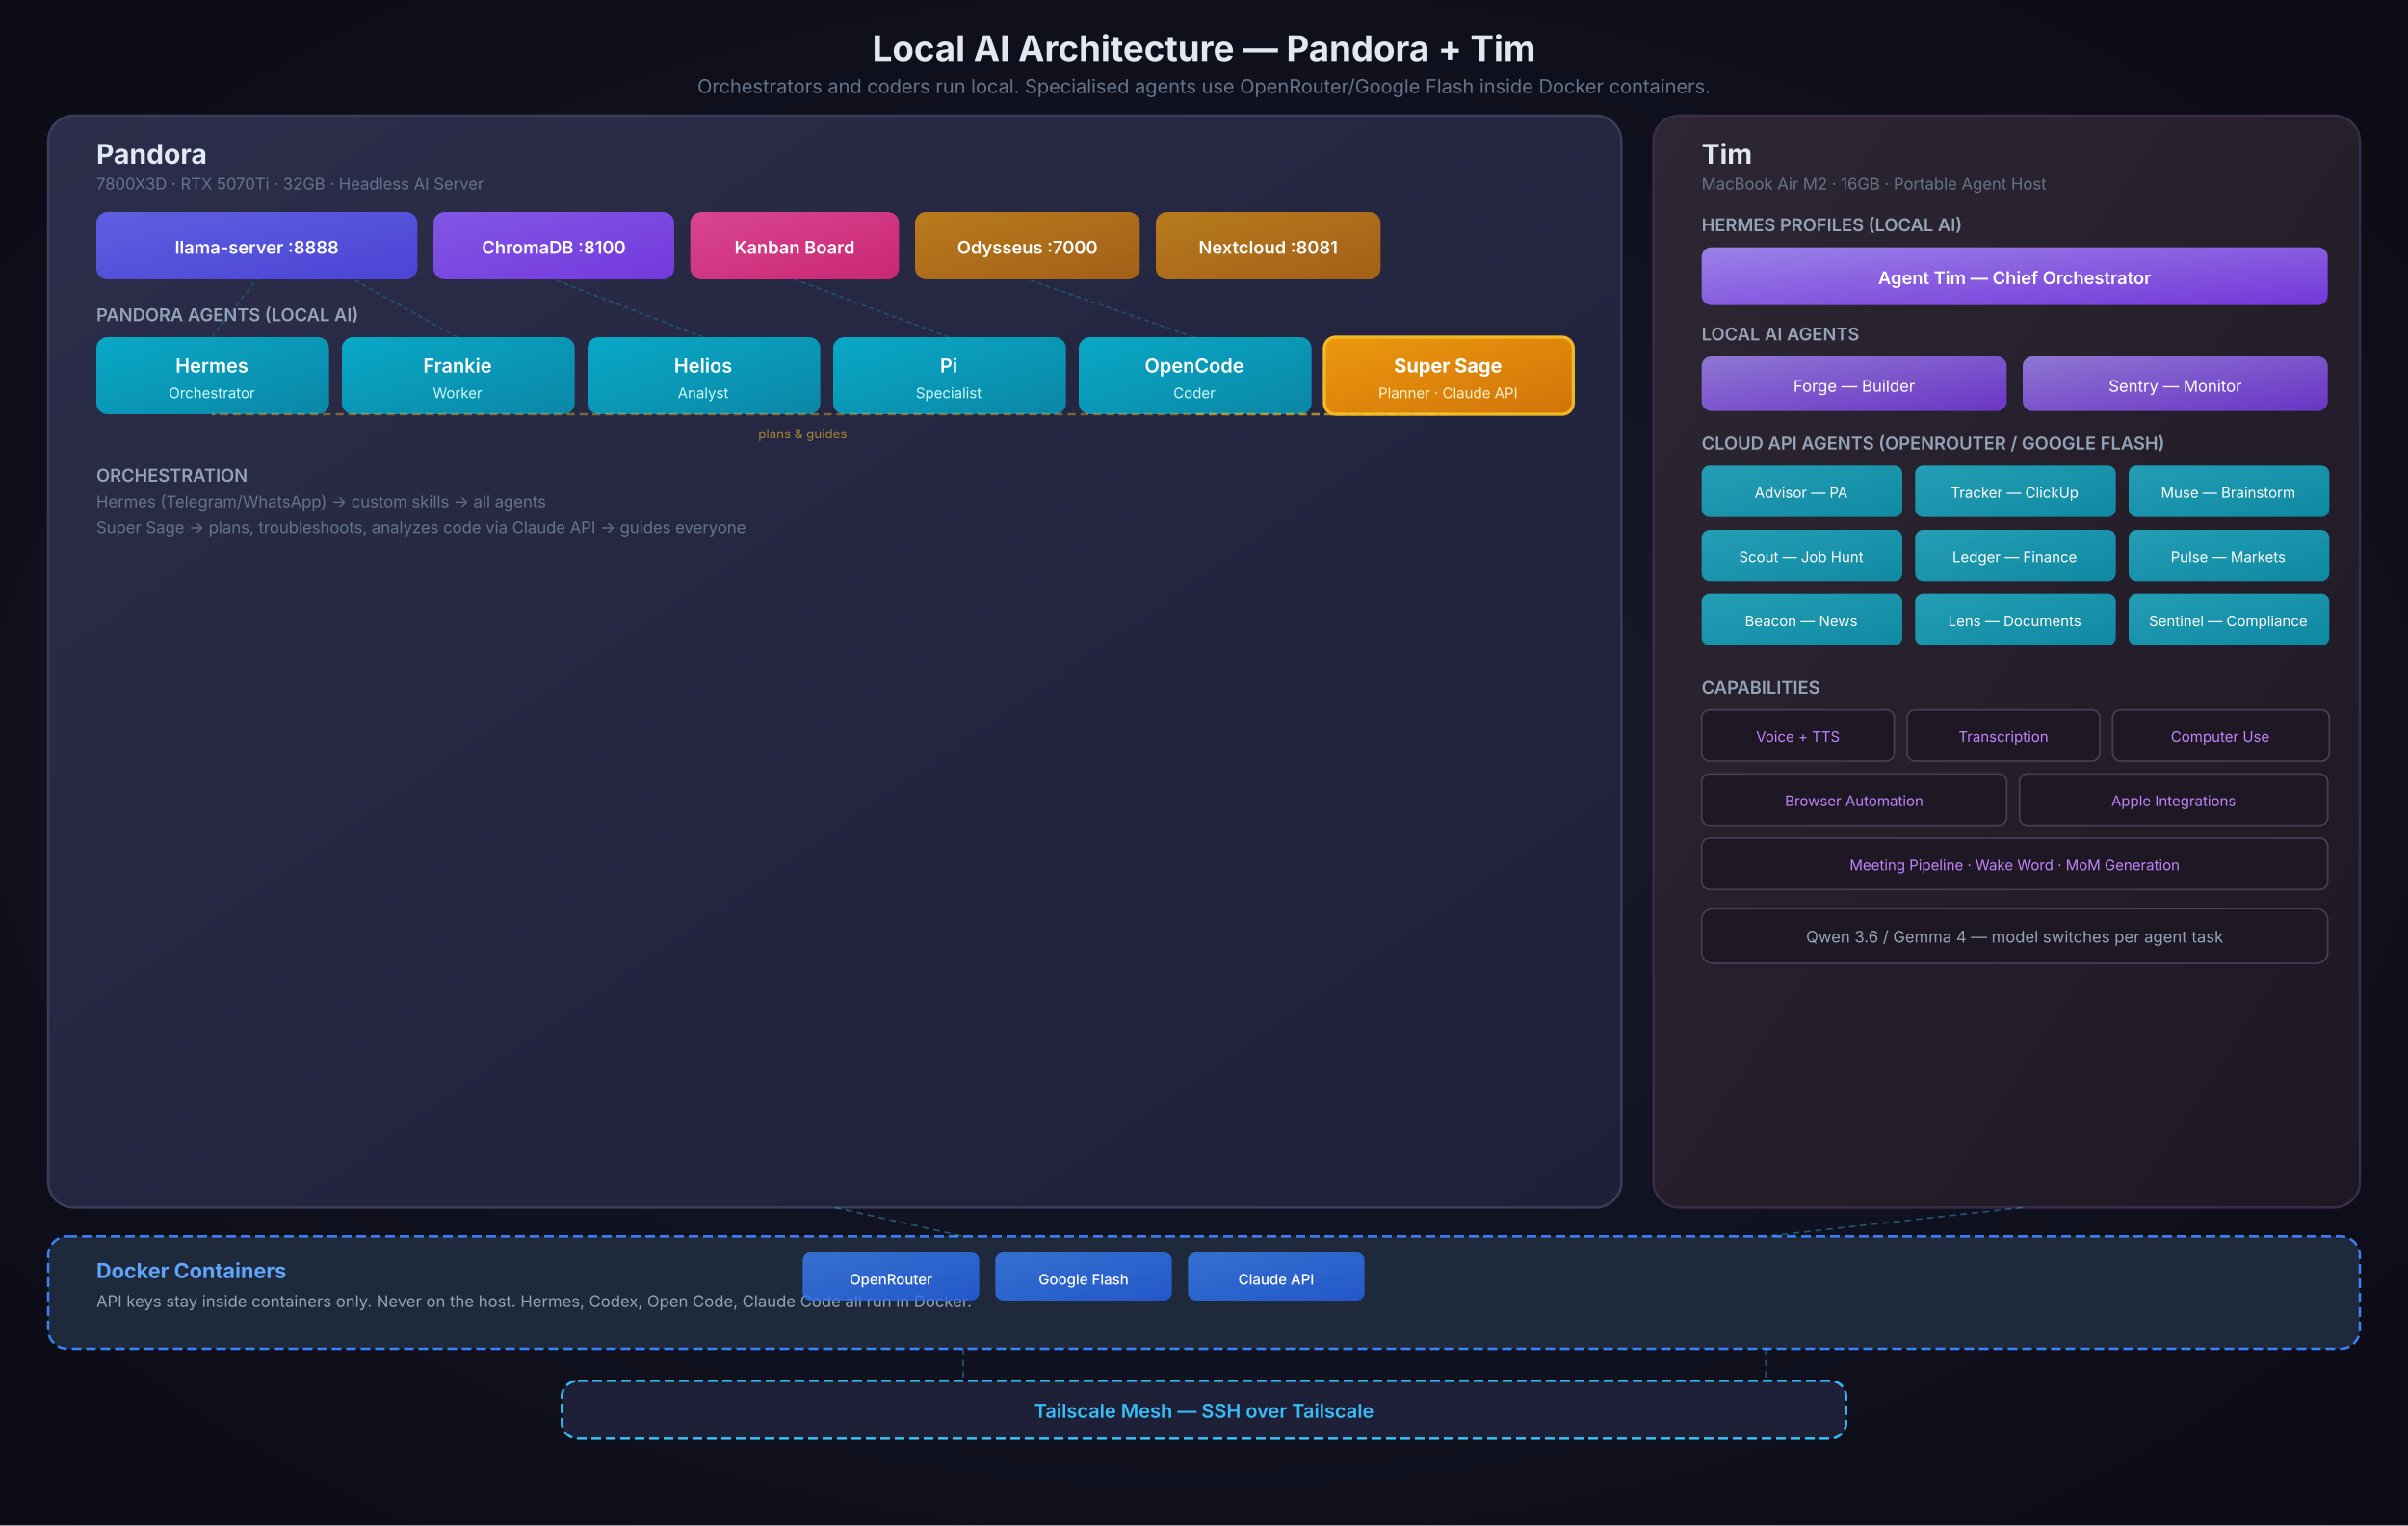
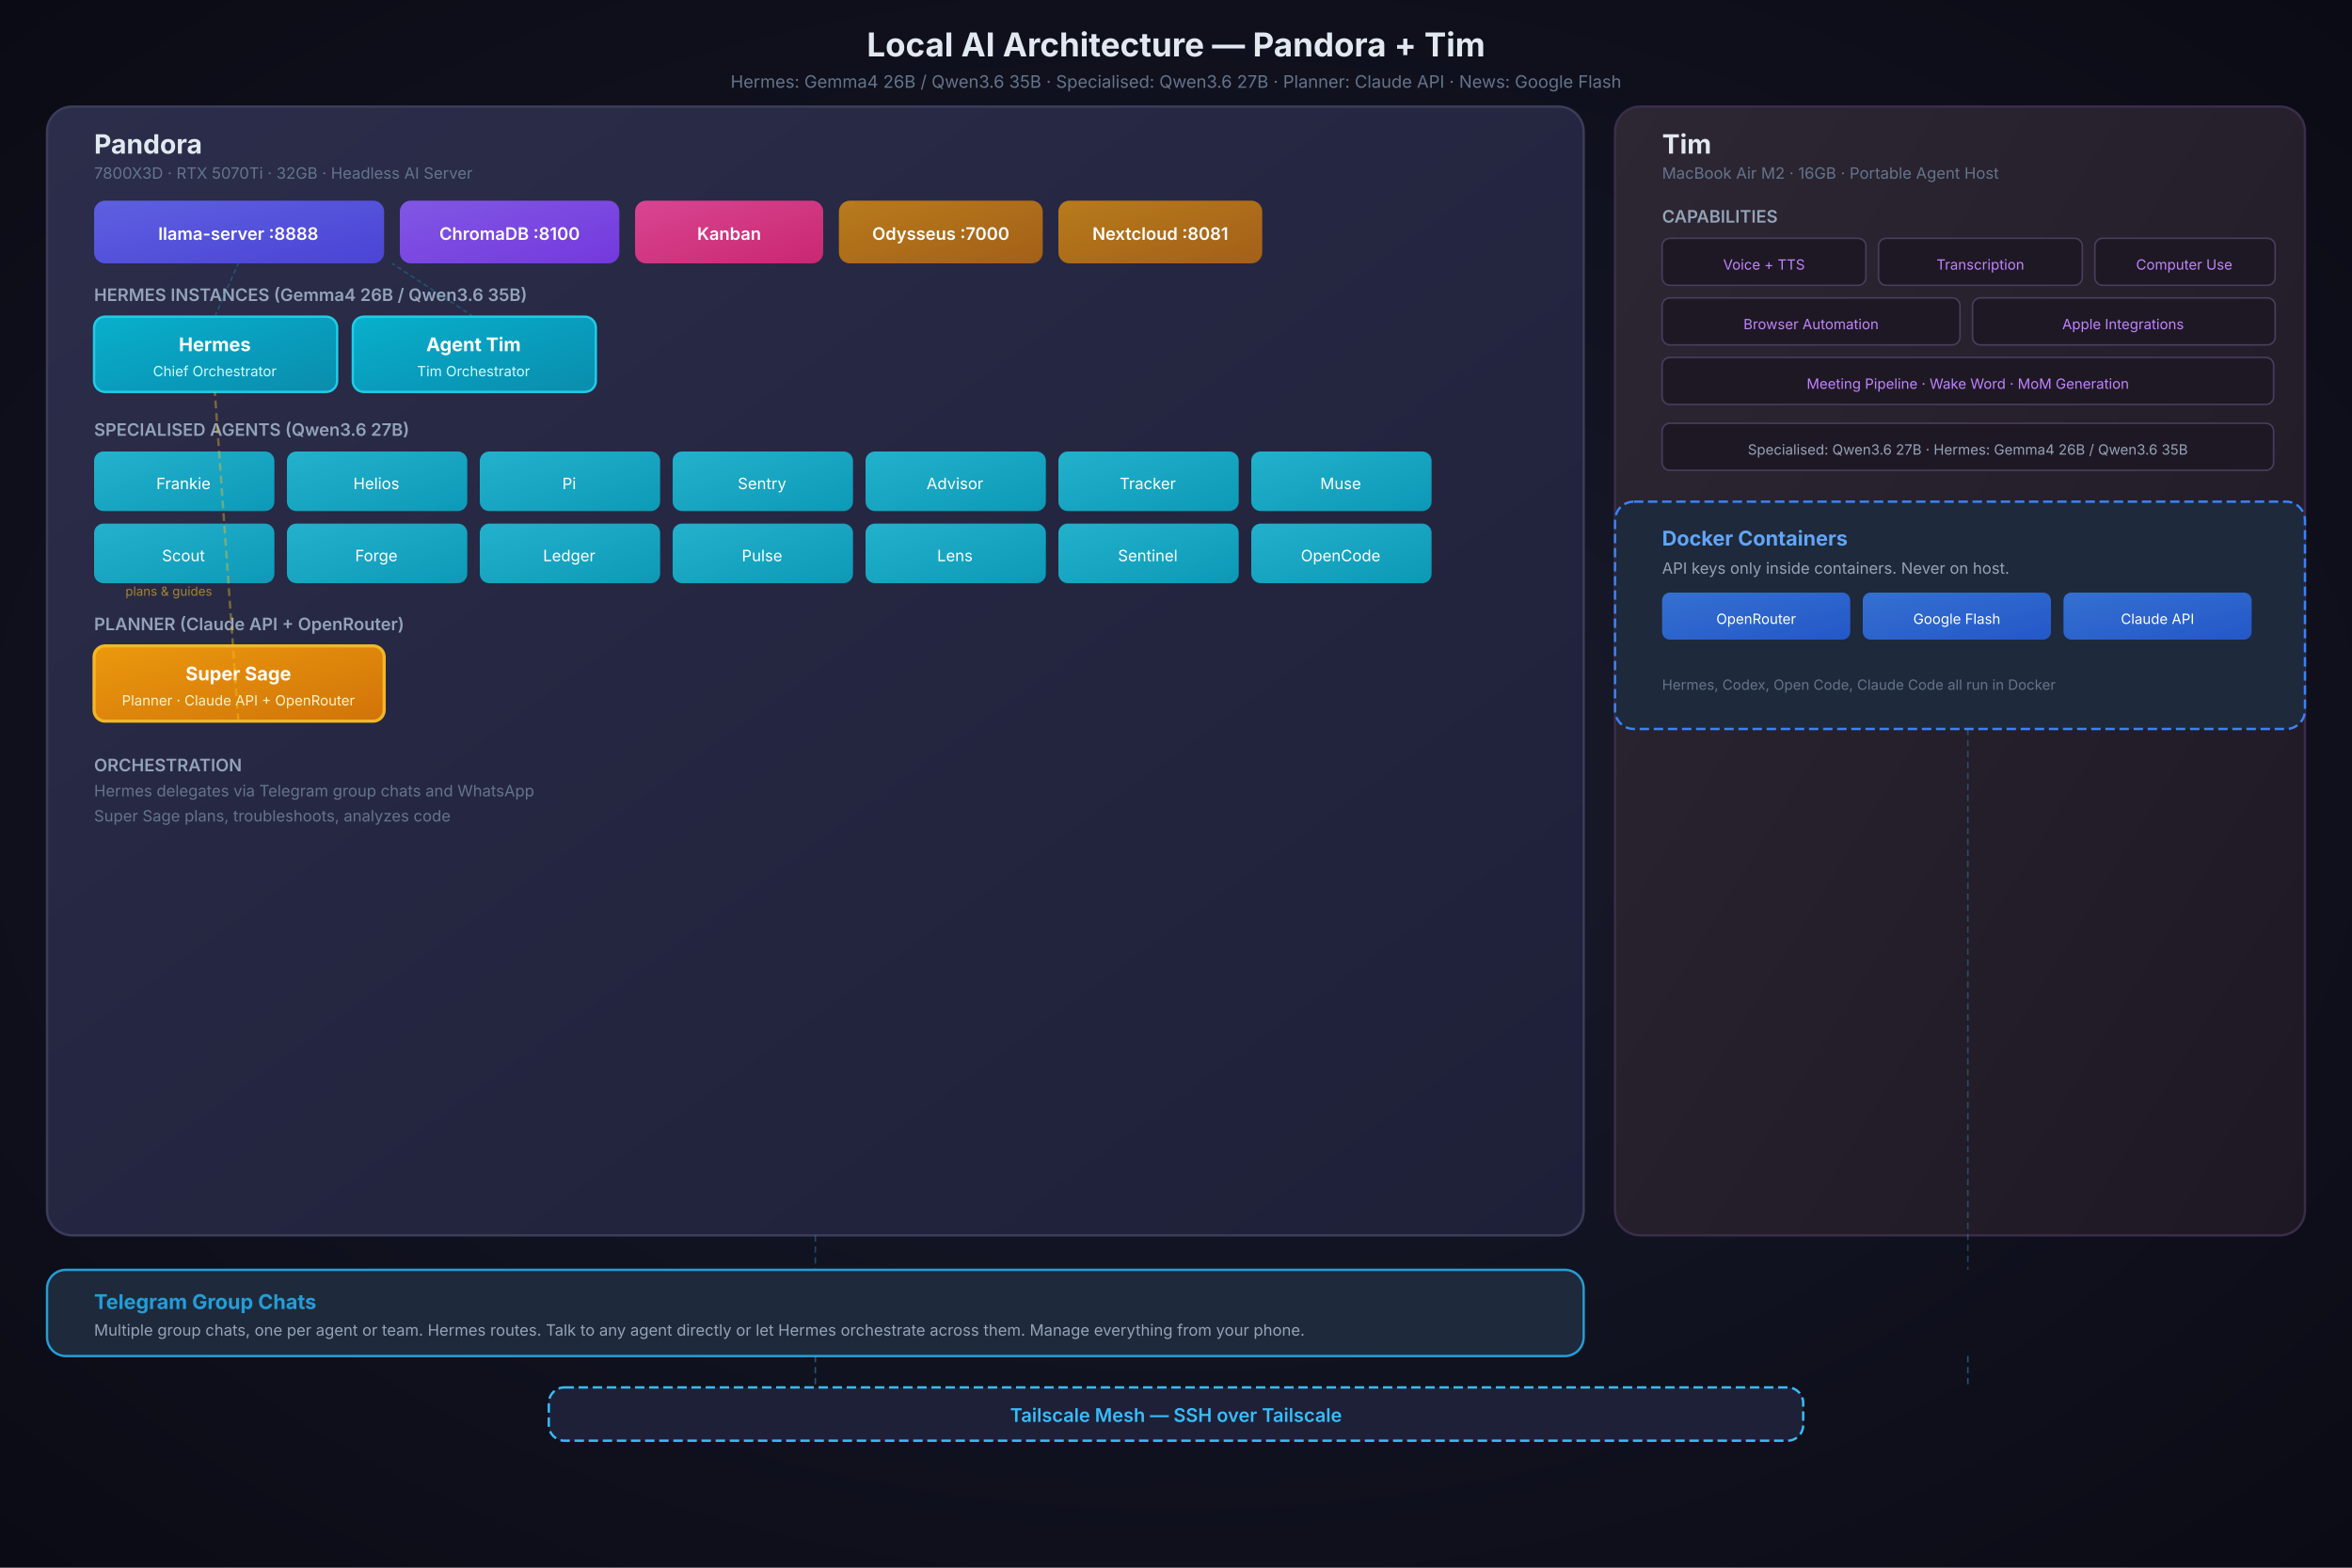
- <svg xmlns="http://www.w3.org/2000/svg" viewBox="0 0 1500 950" font-family="'Inter',-apple-system,BlinkMacSystemFont,'Segoe UI',Roboto,sans-serif">
+ <svg xmlns="http://www.w3.org/2000/svg" viewBox="0 0 1500 1000" font-family="'Inter',-apple-system,BlinkMacSystemFont,'Segoe UI',Roboto,sans-serif">
  <defs>
    <radialGradient id="bg" cx="50%" cy="50%" r="70%">
      <stop offset="0%" stop-color="#1a1b2e" />
      <stop offset="100%" stop-color="#0a0b14" />
    </radialGradient>
    <linearGradient id="mach-pandora" x1="0" y1="0" x2="1" y2="1">
      <stop offset="0%" stop-color="#2b2d4a" />
      <stop offset="100%" stop-color="#1e2038" />
    </linearGradient>
    <linearGradient id="mach-tim" x1="0" y1="0" x2="1" y2="1">
      <stop offset="0%" stop-color="#2d2633" />
      <stop offset="100%" stop-color="#1e1825" />
    </linearGradient>
    <linearGradient id="sg-llm" x1="0" y1="0" x2="1" y2="1">
      <stop offset="0%" stop-color="#6366f1" />
      <stop offset="100%" stop-color="#4f46e5" />
    </linearGradient>
-     <linearGradient id="sg-agent" x1="0" y1="0" x2="1" y2="1">
+     <linearGradient id="sg-hermes" x1="0" y1="0" x2="1" y2="1">
      <stop offset="0%" stop-color="#06b6d4" />
      <stop offset="100%" stop-color="#0891b2" />
+     </linearGradient>
+     <linearGradient id="sg-local" x1="0" y1="0" x2="1" y2="1">
+       <stop offset="0%" stop-color="#22d3ee" />
+       <stop offset="100%" stop-color="#06b6d4" />
    </linearGradient>
    <linearGradient id="sg-sage" x1="0" y1="0" x2="1" y2="1">
      <stop offset="0%" stop-color="#f59e0b" />
      <stop offset="100%" stop-color="#d97706" />
    </linearGradient>
    <linearGradient id="sg-db" x1="0" y1="0" x2="1" y2="1">
      <stop offset="0%" stop-color="#8b5cf6" />
      <stop offset="100%" stop-color="#7c3aed" />
    </linearGradient>
    <linearGradient id="sg-service" x1="0" y1="0" x2="1" y2="1">
      <stop offset="0%" stop-color="#f59e0b" />
      <stop offset="100%" stop-color="#d97706" />
    </linearGradient>
    <linearGradient id="sg-board" x1="0" y1="0" x2="1" y2="1">
      <stop offset="0%" stop-color="#ec4899" />
      <stop offset="100%" stop-color="#db2777" />
    </linearGradient>
-     <linearGradient id="sg-tim-agent" x1="0" y1="0" x2="1" y2="1">
-       <stop offset="0%" stop-color="#a78bfa" />
-       <stop offset="100%" stop-color="#7c3aed" />
-     </linearGradient>
-     <linearGradient id="sg-cloud" x1="0" y1="0" x2="1" y2="1">
-       <stop offset="0%" stop-color="#22d3ee" />
-       <stop offset="100%" stop-color="#06b6d4" />
+     <linearGradient id="sg-tg" x1="0" y1="0" x2="1" y2="1">
+       <stop offset="0%" stop-color="#229ed9" />
+       <stop offset="100%" stop-color="#1a7fb5" />
    </linearGradient>
    <linearGradient id="sg-docker" x1="0" y1="0" x2="1" y2="1">
      <stop offset="0%" stop-color="#3b82f6" />
      <stop offset="100%" stop-color="#2563eb" />
    </linearGradient>
  </defs>
-   <rect width="1500" height="950" fill="url(#bg)" />
-   <text x="750" y="38" text-anchor="middle" fill="#e2e8f0" font-size="22" font-weight="700">Local AI Architecture — Pandora + Tim</text>
-   <text x="750" y="58" text-anchor="middle" fill="#64748b" font-size="12">Orchestrators and coders run local. Specialised agents use OpenRouter/Google Flash inside Docker containers.</text>
-   <rect x="30" y="72" width="980" height="680" rx="16" fill="url(#mach-pandora)" stroke="#3b3d5a" stroke-width="1.5" />
-   <text x="60" y="102" fill="#e2e8f0" font-size="17" font-weight="700">Pandora</text>
-   <text x="60" y="118" fill="#64748b" font-size="10">7800X3D · RTX 5070Ti · 32GB · Headless AI Server</text>
-   <rect x="60" y="132" width="200" height="42" rx="7" fill="url(#sg-llm)" opacity="0.9" />
-   <text x="160" y="158" text-anchor="middle" fill="#fff" font-size="11" font-weight="600">llama-server :8888</text>
-   <rect x="270" y="132" width="150" height="42" rx="7" fill="url(#sg-db)" opacity="0.9" />
-   <text x="345" y="158" text-anchor="middle" fill="#fff" font-size="11" font-weight="600">ChromaDB :8100</text>
-   <rect x="430" y="132" width="130" height="42" rx="7" fill="url(#sg-board)" opacity="0.9" />
-   <text x="495" y="158" text-anchor="middle" fill="#fff" font-size="11" font-weight="600">Kanban Board</text>
-   <rect x="570" y="132" width="140" height="42" rx="7" fill="url(#sg-service)" opacity="0.7" />
-   <text x="640" y="158" text-anchor="middle" fill="#fff" font-size="11" font-weight="600">Odysseus :7000</text>
-   <rect x="720" y="132" width="140" height="42" rx="7" fill="url(#sg-service)" opacity="0.7" />
-   <text x="790" y="158" text-anchor="middle" fill="#fff" font-size="11" font-weight="600">Nextcloud :8081</text>
-   <text x="60" y="200" fill="#94a3b8" font-size="11" font-weight="600">PANDORA AGENTS (LOCAL AI)</text>
-   <rect x="60" y="210" width="145" height="48" rx="7" fill="url(#sg-agent)" opacity="0.9" />
-   <text x="132" y="232" text-anchor="middle" fill="#fff" font-size="12" font-weight="600">Hermes</text>
-   <text x="132" y="248" text-anchor="middle" fill="#cffafe" font-size="9">Orchestrator</text>
-   <rect x="213" y="210" width="145" height="48" rx="7" fill="url(#sg-agent)" opacity="0.9" />
-   <text x="285" y="232" text-anchor="middle" fill="#fff" font-size="12" font-weight="600">Frankie</text>
-   <text x="285" y="248" text-anchor="middle" fill="#cffafe" font-size="9">Worker</text>
-   <rect x="366" y="210" width="145" height="48" rx="7" fill="url(#sg-agent)" opacity="0.9" />
-   <text x="438" y="232" text-anchor="middle" fill="#fff" font-size="12" font-weight="600">Helios</text>
-   <text x="438" y="248" text-anchor="middle" fill="#cffafe" font-size="9">Analyst</text>
-   <rect x="519" y="210" width="145" height="48" rx="7" fill="url(#sg-agent)" opacity="0.9" />
-   <text x="591" y="232" text-anchor="middle" fill="#fff" font-size="12" font-weight="600">Pi</text>
-   <text x="591" y="248" text-anchor="middle" fill="#cffafe" font-size="9">Specialist</text>
-   <rect x="672" y="210" width="145" height="48" rx="7" fill="url(#sg-agent)" opacity="0.9" />
-   <text x="744" y="232" text-anchor="middle" fill="#fff" font-size="12" font-weight="600">OpenCode</text>
-   <text x="744" y="248" text-anchor="middle" fill="#cffafe" font-size="9">Coder</text>
-   <rect x="825" y="210" width="155" height="48" rx="7" fill="url(#sg-sage)" opacity="0.95" stroke="#fbbf24" stroke-width="2" />
-   <text x="902" y="232" text-anchor="middle" fill="#fff" font-size="12" font-weight="700">Super Sage</text>
-   <text x="902" y="248" text-anchor="middle" fill="#fef3c7" font-size="9">Planner · Claude API</text>
-   <line x1="902" y1="258" x2="132" y2="258" stroke="#fbbf24" stroke-width="1.5" stroke-dasharray="5,3" opacity="0.4" />
-   <text x="500" y="273" text-anchor="middle" fill="#fbbf24" font-size="8" opacity="0.6">plans &amp; guides</text>
-   <line x1="902" y1="258" x2="744" y2="258" stroke="#fbbf24" stroke-width="1.5" stroke-dasharray="5,3" opacity="0.4" />
-   <line x1="132" y1="210" x2="160" y2="174" stroke="#06b6d4" stroke-width="1" stroke-dasharray="3,2" opacity="0.3" />
-   <line x1="285" y1="210" x2="220" y2="174" stroke="#06b6d4" stroke-width="1" stroke-dasharray="3,2" opacity="0.3" />
-   <line x1="438" y1="210" x2="345" y2="174" stroke="#06b6d4" stroke-width="1" stroke-dasharray="3,2" opacity="0.3" />
-   <line x1="591" y1="210" x2="495" y2="174" stroke="#06b6d4" stroke-width="1" stroke-dasharray="3,2" opacity="0.3" />
-   <line x1="744" y1="210" x2="640" y2="174" stroke="#06b6d4" stroke-width="1" stroke-dasharray="3,2" opacity="0.3" />
-   <text x="60" y="300" fill="#94a3b8" font-size="11" font-weight="600">ORCHESTRATION</text>
-   <text x="60" y="316" fill="#64748b" font-size="10">Hermes (Telegram/WhatsApp) → custom skills → all agents</text>
-   <text x="60" y="332" fill="#64748b" font-size="10">Super Sage → plans, troubleshoots, analyzes code via Claude API → guides everyone</text>
-   <rect x="1030" y="72" width="440" height="680" rx="16" fill="url(#mach-tim)" stroke="#3b2d4a" stroke-width="1.5" />
-   <text x="1060" y="102" fill="#e2e8f0" font-size="17" font-weight="700">Tim</text>
-   <text x="1060" y="118" fill="#64748b" font-size="10">MacBook Air M2 · 16GB · Portable Agent Host</text>
-   <text x="1060" y="144" fill="#94a3b8" font-size="11" font-weight="600">HERMES PROFILES (LOCAL AI)</text>
-   <rect x="1060" y="154" width="390" height="36" rx="6" fill="url(#sg-tim-agent)" opacity="0.9" />
-   <text x="1255" y="177" text-anchor="middle" fill="#fff" font-size="11" font-weight="600">Agent Tim — Chief Orchestrator</text>
-   <text x="1060" y="212" fill="#94a3b8" font-size="11" font-weight="600">LOCAL AI AGENTS</text>
-   <rect x="1060" y="222" width="190" height="34" rx="6" fill="url(#sg-tim-agent)" opacity="0.8" />
-   <text x="1155" y="244" text-anchor="middle" fill="#fff" font-size="10">Forge — Builder</text>
-   <rect x="1260" y="222" width="190" height="34" rx="6" fill="url(#sg-tim-agent)" opacity="0.8" />
-   <text x="1355" y="244" text-anchor="middle" fill="#fff" font-size="10">Sentry — Monitor</text>
-   <text x="1060" y="280" fill="#94a3b8" font-size="11" font-weight="600">CLOUD API AGENTS (OPENROUTER / GOOGLE FLASH)</text>
-   <rect x="1060" y="290" width="125" height="32" rx="5" fill="url(#sg-cloud)" opacity="0.7" />
-   <text x="1122" y="310" text-anchor="middle" fill="#fff" font-size="9">Advisor — PA</text>
-   <rect x="1193" y="290" width="125" height="32" rx="5" fill="url(#sg-cloud)" opacity="0.7" />
-   <text x="1255" y="310" text-anchor="middle" fill="#fff" font-size="9">Tracker — ClickUp</text>
-   <rect x="1326" y="290" width="125" height="32" rx="5" fill="url(#sg-cloud)" opacity="0.7" />
-   <text x="1388" y="310" text-anchor="middle" fill="#fff" font-size="9">Muse — Brainstorm</text>
-   <rect x="1060" y="330" width="125" height="32" rx="5" fill="url(#sg-cloud)" opacity="0.7" />
-   <text x="1122" y="350" text-anchor="middle" fill="#fff" font-size="9">Scout — Job Hunt</text>
-   <rect x="1193" y="330" width="125" height="32" rx="5" fill="url(#sg-cloud)" opacity="0.7" />
-   <text x="1255" y="350" text-anchor="middle" fill="#fff" font-size="9">Ledger — Finance</text>
-   <rect x="1326" y="330" width="125" height="32" rx="5" fill="url(#sg-cloud)" opacity="0.7" />
-   <text x="1388" y="350" text-anchor="middle" fill="#fff" font-size="9">Pulse — Markets</text>
-   <rect x="1060" y="370" width="125" height="32" rx="5" fill="url(#sg-cloud)" opacity="0.7" />
-   <text x="1122" y="390" text-anchor="middle" fill="#fff" font-size="9">Beacon — News</text>
-   <rect x="1193" y="370" width="125" height="32" rx="5" fill="url(#sg-cloud)" opacity="0.7" />
-   <text x="1255" y="390" text-anchor="middle" fill="#fff" font-size="9">Lens — Documents</text>
-   <rect x="1326" y="370" width="125" height="32" rx="5" fill="url(#sg-cloud)" opacity="0.7" />
-   <text x="1388" y="390" text-anchor="middle" fill="#fff" font-size="9">Sentinel — Compliance</text>
-   <text x="1060" y="432" fill="#94a3b8" font-size="11" font-weight="600">CAPABILITIES</text>
-   <rect x="1060" y="442" width="120" height="32" rx="5" fill="#1e1825" stroke="#4a3d5c" stroke-width="1" />
-   <text x="1120" y="462" text-anchor="middle" fill="#c084fc" font-size="9">Voice + TTS</text>
-   <rect x="1188" y="442" width="120" height="32" rx="5" fill="#1e1825" stroke="#4a3d5c" stroke-width="1" />
-   <text x="1248" y="462" text-anchor="middle" fill="#c084fc" font-size="9">Transcription</text>
-   <rect x="1316" y="442" width="135" height="32" rx="5" fill="#1e1825" stroke="#4a3d5c" stroke-width="1" />
-   <text x="1383" y="462" text-anchor="middle" fill="#c084fc" font-size="9">Computer Use</text>
-   <rect x="1060" y="482" width="190" height="32" rx="5" fill="#1e1825" stroke="#4a3d5c" stroke-width="1" />
-   <text x="1155" y="502" text-anchor="middle" fill="#c084fc" font-size="9">Browser Automation</text>
-   <rect x="1258" y="482" width="192" height="32" rx="5" fill="#1e1825" stroke="#4a3d5c" stroke-width="1" />
-   <text x="1354" y="502" text-anchor="middle" fill="#c084fc" font-size="9">Apple Integrations</text>
-   <rect x="1060" y="522" width="390" height="32" rx="5" fill="#1e1825" stroke="#4a3d5c" stroke-width="1" />
-   <text x="1255" y="542" text-anchor="middle" fill="#c084fc" font-size="9">Meeting Pipeline · Wake Word · MoM Generation</text>
-   <rect x="1060" y="566" width="390" height="34" rx="7" fill="#1e1825" stroke="#4a3d5c" stroke-width="1" />
-   <text x="1255" y="587" text-anchor="middle" fill="#94a3b8" font-size="10">Qwen 3.6 / Gemma 4 — model switches per agent task</text>
-   <rect x="30" y="770" width="1440" height="70" rx="12" fill="#1e293b" stroke="#3b82f6" stroke-width="1.5" stroke-dasharray="6,3" />
-   <text x="60" y="796" fill="#60a5fa" font-size="13" font-weight="700">Docker Containers</text>
-   <text x="60" y="814" fill="#94a3b8" font-size="10">API keys stay inside containers only. Never on the host. Hermes, Codex, Open Code, Claude Code all run in Docker.</text>
-   <rect x="500" y="780" width="110" height="30" rx="5" fill="url(#sg-docker)" opacity="0.8" />
-   <text x="555" y="800" text-anchor="middle" fill="#fff" font-size="9" font-weight="500">OpenRouter</text>
-   <rect x="620" y="780" width="110" height="30" rx="5" fill="url(#sg-docker)" opacity="0.8" />
-   <text x="675" y="800" text-anchor="middle" fill="#fff" font-size="9" font-weight="500">Google Flash</text>
-   <rect x="740" y="780" width="110" height="30" rx="5" fill="url(#sg-docker)" opacity="0.8" />
-   <text x="795" y="800" text-anchor="middle" fill="#fff" font-size="9" font-weight="500">Claude API</text>
-   <rect x="350" y="860" width="800" height="36" rx="10" fill="#1e2038" stroke="#38bdf8" stroke-width="1.5" stroke-dasharray="6,3" />
-   <text x="750" y="883" text-anchor="middle" fill="#38bdf8" font-size="12" font-weight="600">Tailscale Mesh — SSH over Tailscale</text>
-   <line x1="520" y1="752" x2="600" y2="770" stroke="#38bdf8" stroke-width="1" stroke-dasharray="4,3" opacity="0.4" />
-   <line x1="1260" y1="752" x2="1100" y2="770" stroke="#38bdf8" stroke-width="1" stroke-dasharray="4,3" opacity="0.4" />
-   <line x1="600" y1="840" x2="600" y2="860" stroke="#38bdf8" stroke-width="1" stroke-dasharray="4,3" opacity="0.4" />
-   <line x1="1100" y1="840" x2="1100" y2="860" stroke="#38bdf8" stroke-width="1" stroke-dasharray="4,3" opacity="0.4" />
+   <rect width="1500" height="1000" fill="url(#bg)" />
+   <text x="750" y="36" text-anchor="middle" fill="#e2e8f0" font-size="21" font-weight="700">Local AI Architecture — Pandora + Tim</text>
+   <text x="750" y="56" text-anchor="middle" fill="#64748b" font-size="11">Hermes: Gemma4 26B / Qwen3.6 35B · Specialised: Qwen3.6 27B · Planner: Claude API · News: Google Flash</text>
+   <rect x="30" y="68" width="980" height="720" rx="16" fill="url(#mach-pandora)" stroke="#3b3d5a" stroke-width="1.5" />
+   <text x="60" y="98" fill="#e2e8f0" font-size="17" font-weight="700">Pandora</text>
+   <text x="60" y="114" fill="#64748b" font-size="10">7800X3D · RTX 5070Ti · 32GB · Headless AI Server</text>
+   <rect x="60" y="128" width="185" height="40" rx="7" fill="url(#sg-llm)" opacity="0.9" />
+   <text x="152" y="153" text-anchor="middle" fill="#fff" font-size="11" font-weight="600">llama-server :8888</text>
+   <rect x="255" y="128" width="140" height="40" rx="7" fill="url(#sg-db)" opacity="0.9" />
+   <text x="325" y="153" text-anchor="middle" fill="#fff" font-size="11" font-weight="600">ChromaDB :8100</text>
+   <rect x="405" y="128" width="120" height="40" rx="7" fill="url(#sg-board)" opacity="0.9" />
+   <text x="465" y="153" text-anchor="middle" fill="#fff" font-size="11" font-weight="600">Kanban</text>
+   <rect x="535" y="128" width="130" height="40" rx="7" fill="url(#sg-service)" opacity="0.7" />
+   <text x="600" y="153" text-anchor="middle" fill="#fff" font-size="11" font-weight="600">Odysseus :7000</text>
+   <rect x="675" y="128" width="130" height="40" rx="7" fill="url(#sg-service)" opacity="0.7" />
+   <text x="740" y="153" text-anchor="middle" fill="#fff" font-size="11" font-weight="600">Nextcloud :8081</text>
+   <text x="60" y="192" fill="#94a3b8" font-size="11" font-weight="600">HERMES INSTANCES (Gemma4 26B / Qwen3.6 35B)</text>
+   <rect x="60" y="202" width="155" height="48" rx="7" fill="url(#sg-hermes)" opacity="0.95" stroke="#22d3ee" stroke-width="1.5" />
+   <text x="137" y="224" text-anchor="middle" fill="#fff" font-size="12" font-weight="700">Hermes</text>
+   <text x="137" y="240" text-anchor="middle" fill="#cffafe" font-size="9">Chief Orchestrator</text>
+   <rect x="225" y="202" width="155" height="48" rx="7" fill="url(#sg-hermes)" opacity="0.95" stroke="#22d3ee" stroke-width="1.5" />
+   <text x="302" y="224" text-anchor="middle" fill="#fff" font-size="12" font-weight="700">Agent Tim</text>
+   <text x="302" y="240" text-anchor="middle" fill="#cffafe" font-size="9">Tim Orchestrator</text>
+   <text x="60" y="278" fill="#94a3b8" font-size="11" font-weight="600">SPECIALISED AGENTS (Qwen3.6 27B)</text>
+   <rect x="60" y="288" width="115" height="38" rx="6" fill="url(#sg-local)" opacity="0.8" />
+   <text x="117" y="312" text-anchor="middle" fill="#fff" font-size="10">Frankie</text>
+   <rect x="183" y="288" width="115" height="38" rx="6" fill="url(#sg-local)" opacity="0.8" />
+   <text x="240" y="312" text-anchor="middle" fill="#fff" font-size="10">Helios</text>
+   <rect x="306" y="288" width="115" height="38" rx="6" fill="url(#sg-local)" opacity="0.8" />
+   <text x="363" y="312" text-anchor="middle" fill="#fff" font-size="10">Pi</text>
+   <rect x="429" y="288" width="115" height="38" rx="6" fill="url(#sg-local)" opacity="0.8" />
+   <text x="486" y="312" text-anchor="middle" fill="#fff" font-size="10">Sentry</text>
+   <rect x="552" y="288" width="115" height="38" rx="6" fill="url(#sg-local)" opacity="0.8" />
+   <text x="609" y="312" text-anchor="middle" fill="#fff" font-size="10">Advisor</text>
+   <rect x="675" y="288" width="115" height="38" rx="6" fill="url(#sg-local)" opacity="0.8" />
+   <text x="732" y="312" text-anchor="middle" fill="#fff" font-size="10">Tracker</text>
+   <rect x="798" y="288" width="115" height="38" rx="6" fill="url(#sg-local)" opacity="0.8" />
+   <text x="855" y="312" text-anchor="middle" fill="#fff" font-size="10">Muse</text>
+   <rect x="60" y="334" width="115" height="38" rx="6" fill="url(#sg-local)" opacity="0.8" />
+   <text x="117" y="358" text-anchor="middle" fill="#fff" font-size="10">Scout</text>
+   <rect x="183" y="334" width="115" height="38" rx="6" fill="url(#sg-local)" opacity="0.8" />
+   <text x="240" y="358" text-anchor="middle" fill="#fff" font-size="10">Forge</text>
+   <rect x="306" y="334" width="115" height="38" rx="6" fill="url(#sg-local)" opacity="0.8" />
+   <text x="363" y="358" text-anchor="middle" fill="#fff" font-size="10">Ledger</text>
+   <rect x="429" y="334" width="115" height="38" rx="6" fill="url(#sg-local)" opacity="0.8" />
+   <text x="486" y="358" text-anchor="middle" fill="#fff" font-size="10">Pulse</text>
+   <rect x="552" y="334" width="115" height="38" rx="6" fill="url(#sg-local)" opacity="0.8" />
+   <text x="609" y="358" text-anchor="middle" fill="#fff" font-size="10">Lens</text>
+   <rect x="675" y="334" width="115" height="38" rx="6" fill="url(#sg-local)" opacity="0.8" />
+   <text x="732" y="358" text-anchor="middle" fill="#fff" font-size="10">Sentinel</text>
+   <rect x="798" y="334" width="115" height="38" rx="6" fill="url(#sg-local)" opacity="0.8" />
+   <text x="855" y="358" text-anchor="middle" fill="#fff" font-size="10">OpenCode</text>
+   <text x="60" y="402" fill="#94a3b8" font-size="11" font-weight="600">PLANNER (Claude API + OpenRouter)</text>
+   <rect x="60" y="412" width="185" height="48" rx="7" fill="url(#sg-sage)" opacity="0.95" stroke="#fbbf24" stroke-width="2" />
+   <text x="152" y="434" text-anchor="middle" fill="#fff" font-size="12" font-weight="700">Super Sage</text>
+   <text x="152" y="450" text-anchor="middle" fill="#fef3c7" font-size="9">Planner · Claude API + OpenRouter</text>
+   <line x1="152" y1="460" x2="137" y2="250" stroke="#fbbf24" stroke-width="1.5" stroke-dasharray="5,3" opacity="0.4" />
+   <text x="80" y="380" fill="#fbbf24" font-size="8" opacity="0.6">plans &amp; guides</text>
+   <line x1="137" y1="202" x2="152" y2="168" stroke="#06b6d4" stroke-width="1" stroke-dasharray="3,2" opacity="0.3" />
+   <line x1="302" y1="202" x2="250" y2="168" stroke="#06b6d4" stroke-width="1" stroke-dasharray="3,2" opacity="0.3" />
+   <text x="60" y="492" fill="#94a3b8" font-size="11" font-weight="600">ORCHESTRATION</text>
+   <text x="60" y="508" fill="#64748b" font-size="10">Hermes delegates via Telegram group chats and WhatsApp</text>
+   <text x="60" y="524" fill="#64748b" font-size="10">Super Sage plans, troubleshoots, analyzes code</text>
+   <rect x="1030" y="68" width="440" height="720" rx="16" fill="url(#mach-tim)" stroke="#3b2d4a" stroke-width="1.5" />
+   <text x="1060" y="98" fill="#e2e8f0" font-size="17" font-weight="700">Tim</text>
+   <text x="1060" y="114" fill="#64748b" font-size="10">MacBook Air M2 · 16GB · Portable Agent Host</text>
+   <text x="1060" y="142" fill="#94a3b8" font-size="11" font-weight="600">CAPABILITIES</text>
+   <rect x="1060" y="152" width="130" height="30" rx="5" fill="#1e1825" stroke="#4a3d5c" stroke-width="1" />
+   <text x="1125" y="172" text-anchor="middle" fill="#c084fc" font-size="9">Voice + TTS</text>
+   <rect x="1198" y="152" width="130" height="30" rx="5" fill="#1e1825" stroke="#4a3d5c" stroke-width="1" />
+   <text x="1263" y="172" text-anchor="middle" fill="#c084fc" font-size="9">Transcription</text>
+   <rect x="1336" y="152" width="115" height="30" rx="5" fill="#1e1825" stroke="#4a3d5c" stroke-width="1" />
+   <text x="1393" y="172" text-anchor="middle" fill="#c084fc" font-size="9">Computer Use</text>
+   <rect x="1060" y="190" width="190" height="30" rx="5" fill="#1e1825" stroke="#4a3d5c" stroke-width="1" />
+   <text x="1155" y="210" text-anchor="middle" fill="#c084fc" font-size="9">Browser Automation</text>
+   <rect x="1258" y="190" width="193" height="30" rx="5" fill="#1e1825" stroke="#4a3d5c" stroke-width="1" />
+   <text x="1354" y="210" text-anchor="middle" fill="#c084fc" font-size="9">Apple Integrations</text>
+   <rect x="1060" y="228" width="390" height="30" rx="5" fill="#1e1825" stroke="#4a3d5c" stroke-width="1" />
+   <text x="1255" y="248" text-anchor="middle" fill="#c084fc" font-size="9">Meeting Pipeline · Wake Word · MoM Generation</text>
+   <rect x="1060" y="270" width="390" height="30" rx="5" fill="#1e1825" stroke="#4a3d5c" stroke-width="1" />
+   <text x="1255" y="290" text-anchor="middle" fill="#94a3b8" font-size="9">Specialised: Qwen3.6 27B · Hermes: Gemma4 26B / Qwen3.6 35B</text>
+   <rect x="30" y="810" width="980" height="55" rx="12" fill="#1e293b" stroke="#229ed9" stroke-width="1.5" />
+   <text x="60" y="835" fill="#229ed9" font-size="13" font-weight="700">Telegram Group Chats</text>
+   <text x="60" y="852" fill="#94a3b8" font-size="10">Multiple group chats, one per agent or team. Hermes routes. Talk to any agent directly or let Hermes orchestrate across them. Manage everything from your phone.</text>
+   <rect x="1030" y="320" width="440" height="145" rx="12" fill="#1e293b" stroke="#3b82f6" stroke-width="1.5" stroke-dasharray="6,3" />
+   <text x="1060" y="348" fill="#60a5fa" font-size="13" font-weight="700">Docker Containers</text>
+   <text x="1060" y="366" fill="#94a3b8" font-size="10">API keys only inside containers. Never on host.</text>
+   <rect x="1060" y="378" width="120" height="30" rx="5" fill="url(#sg-docker)" opacity="0.8" />
+   <text x="1120" y="398" text-anchor="middle" fill="#fff" font-size="9">OpenRouter</text>
+   <rect x="1188" y="378" width="120" height="30" rx="5" fill="url(#sg-docker)" opacity="0.8" />
+   <text x="1248" y="398" text-anchor="middle" fill="#fff" font-size="9">Google Flash</text>
+   <rect x="1316" y="378" width="120" height="30" rx="5" fill="url(#sg-docker)" opacity="0.8" />
+   <text x="1376" y="398" text-anchor="middle" fill="#fff" font-size="9">Claude API</text>
+   <text x="1060" y="440" fill="#64748b" font-size="9">Hermes, Codex, Open Code, Claude Code all run in Docker</text>
+   <rect x="350" y="885" width="800" height="34" rx="10" fill="#1e2038" stroke="#38bdf8" stroke-width="1.5" stroke-dasharray="6,3" />
+   <text x="750" y="907" text-anchor="middle" fill="#38bdf8" font-size="12" font-weight="600">Tailscale Mesh — SSH over Tailscale</text>
+   <line x1="520" y1="788" x2="520" y2="810" stroke="#229ed9" stroke-width="1" stroke-dasharray="4,3" opacity="0.4" />
+   <line x1="1255" y1="465" x2="1255" y2="810" stroke="#38bdf8" stroke-width="1" stroke-dasharray="4,3" opacity="0.3" />
+   <line x1="520" y1="865" x2="520" y2="885" stroke="#38bdf8" stroke-width="1" stroke-dasharray="4,3" opacity="0.4" />
+   <line x1="1255" y1="865" x2="1255" y2="885" stroke="#38bdf8" stroke-width="1" stroke-dasharray="4,3" opacity="0.4" />
</svg>
